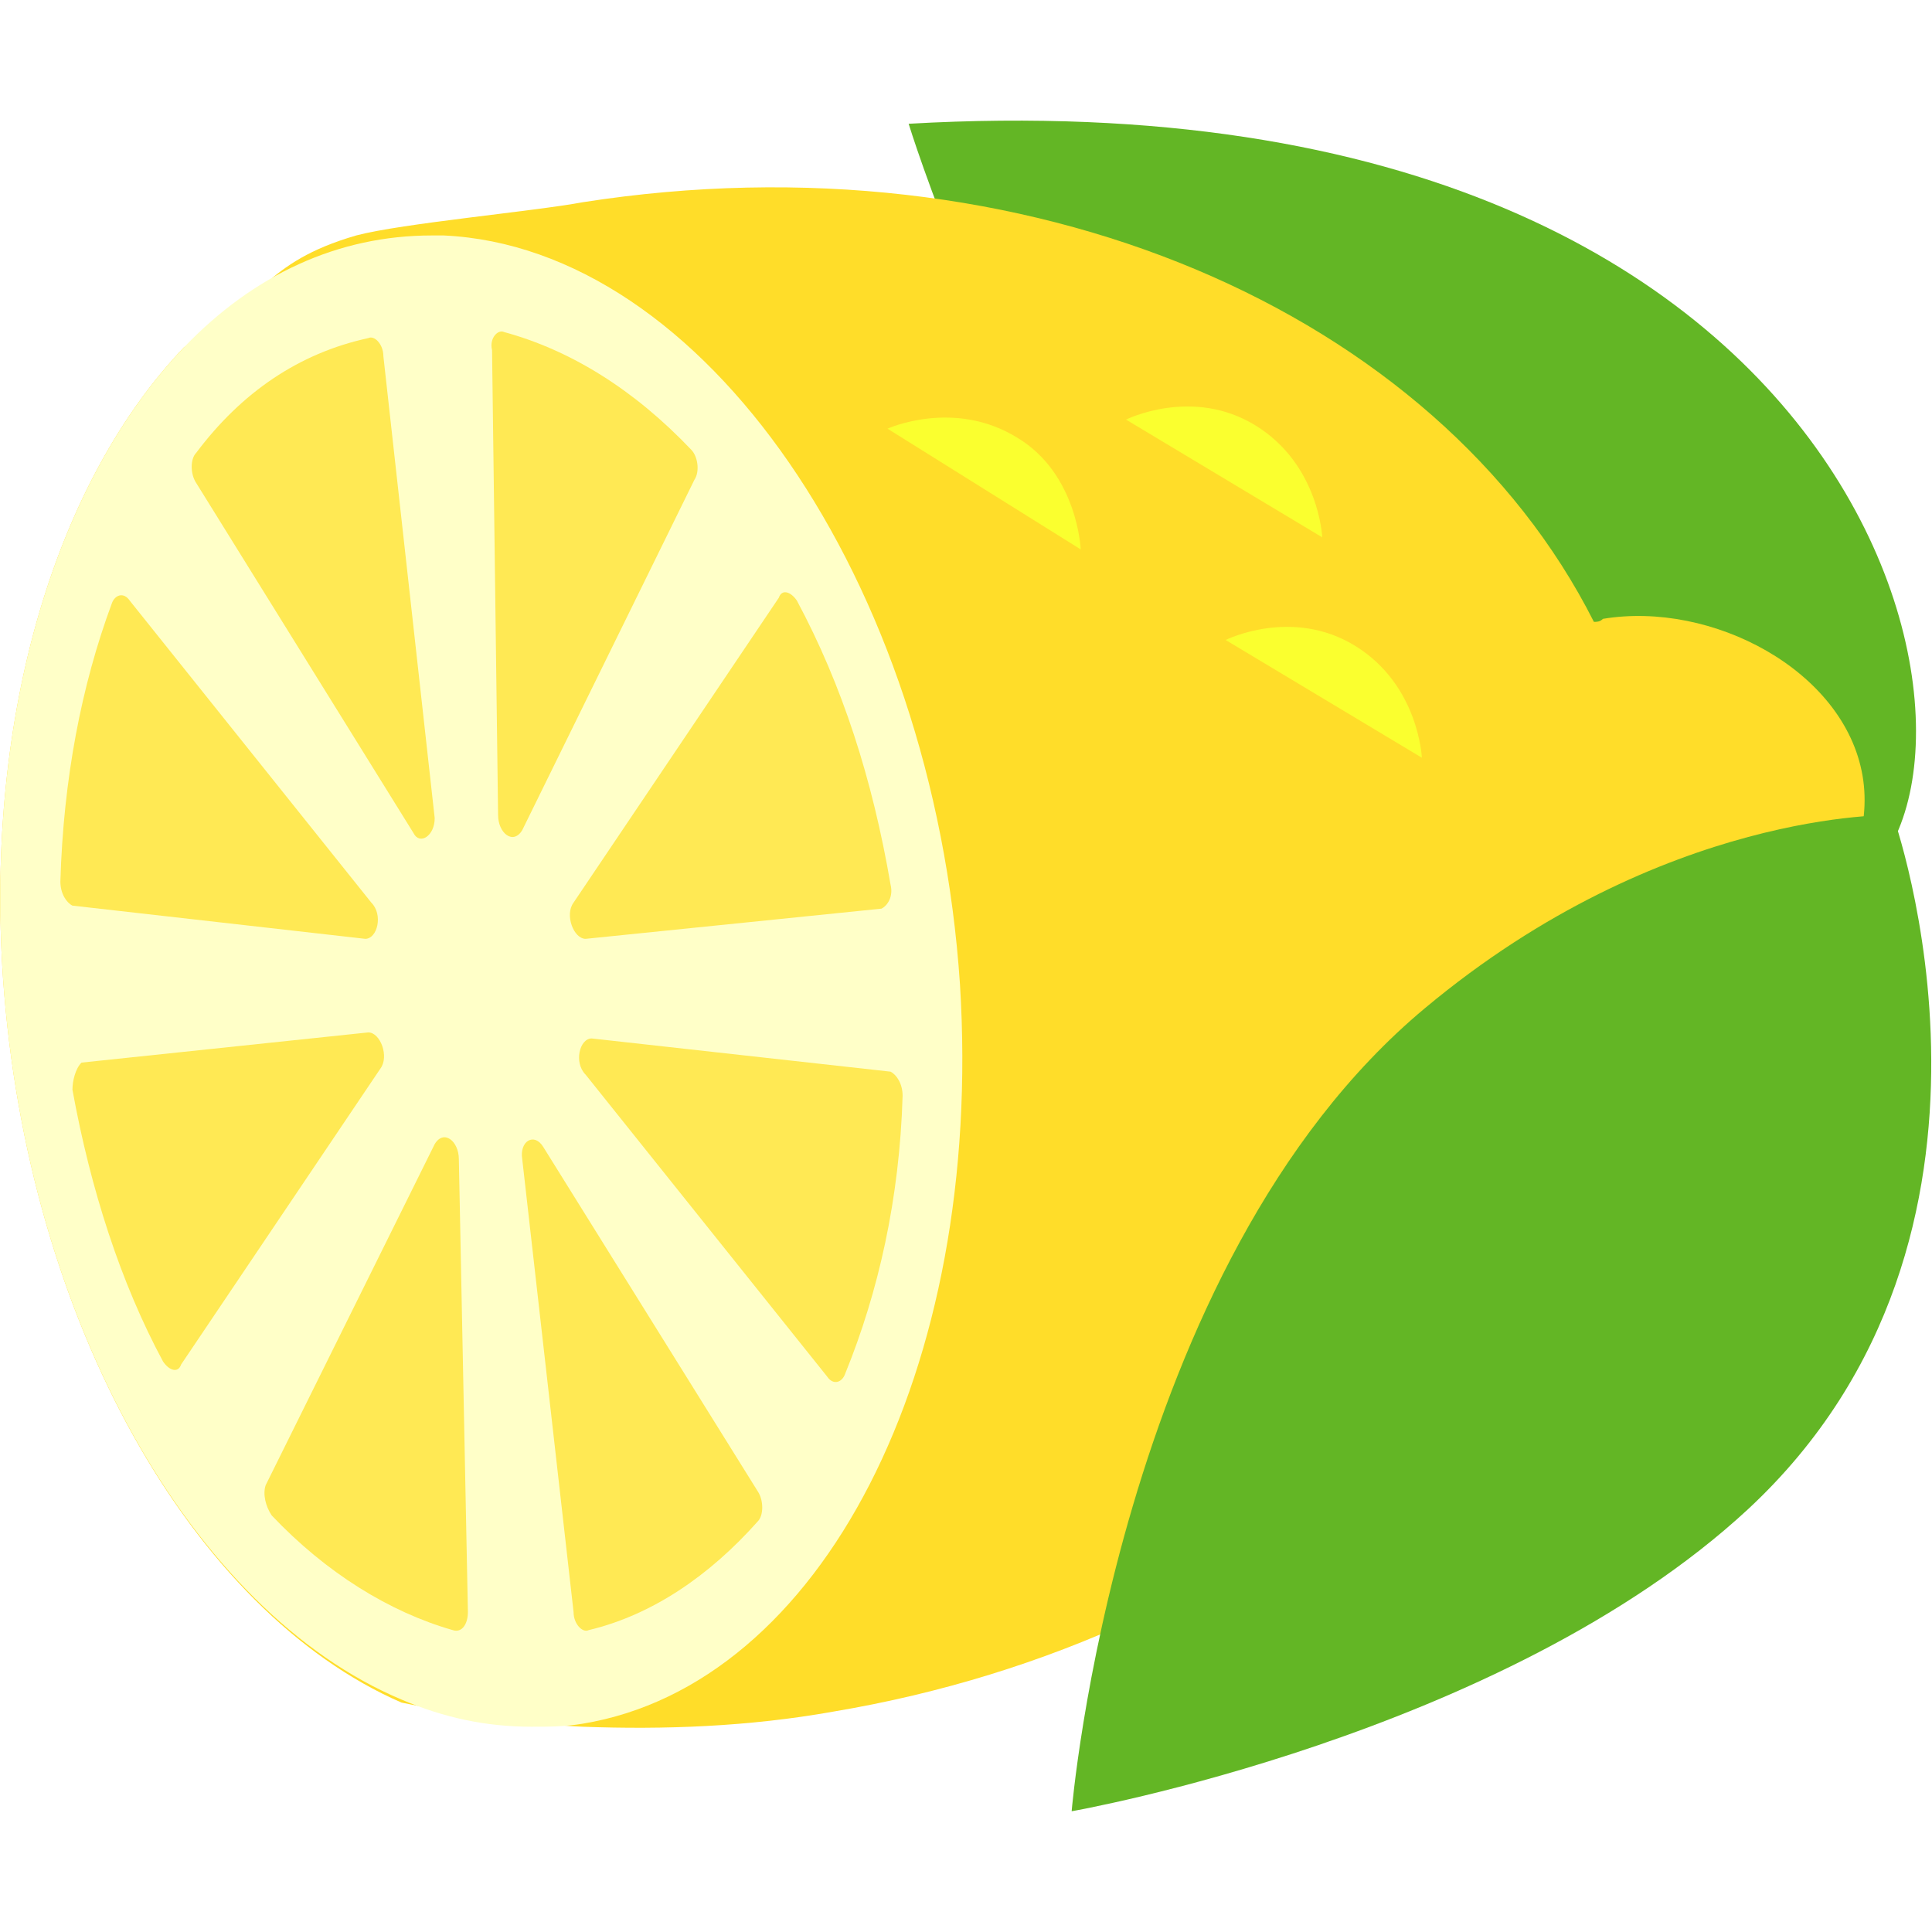
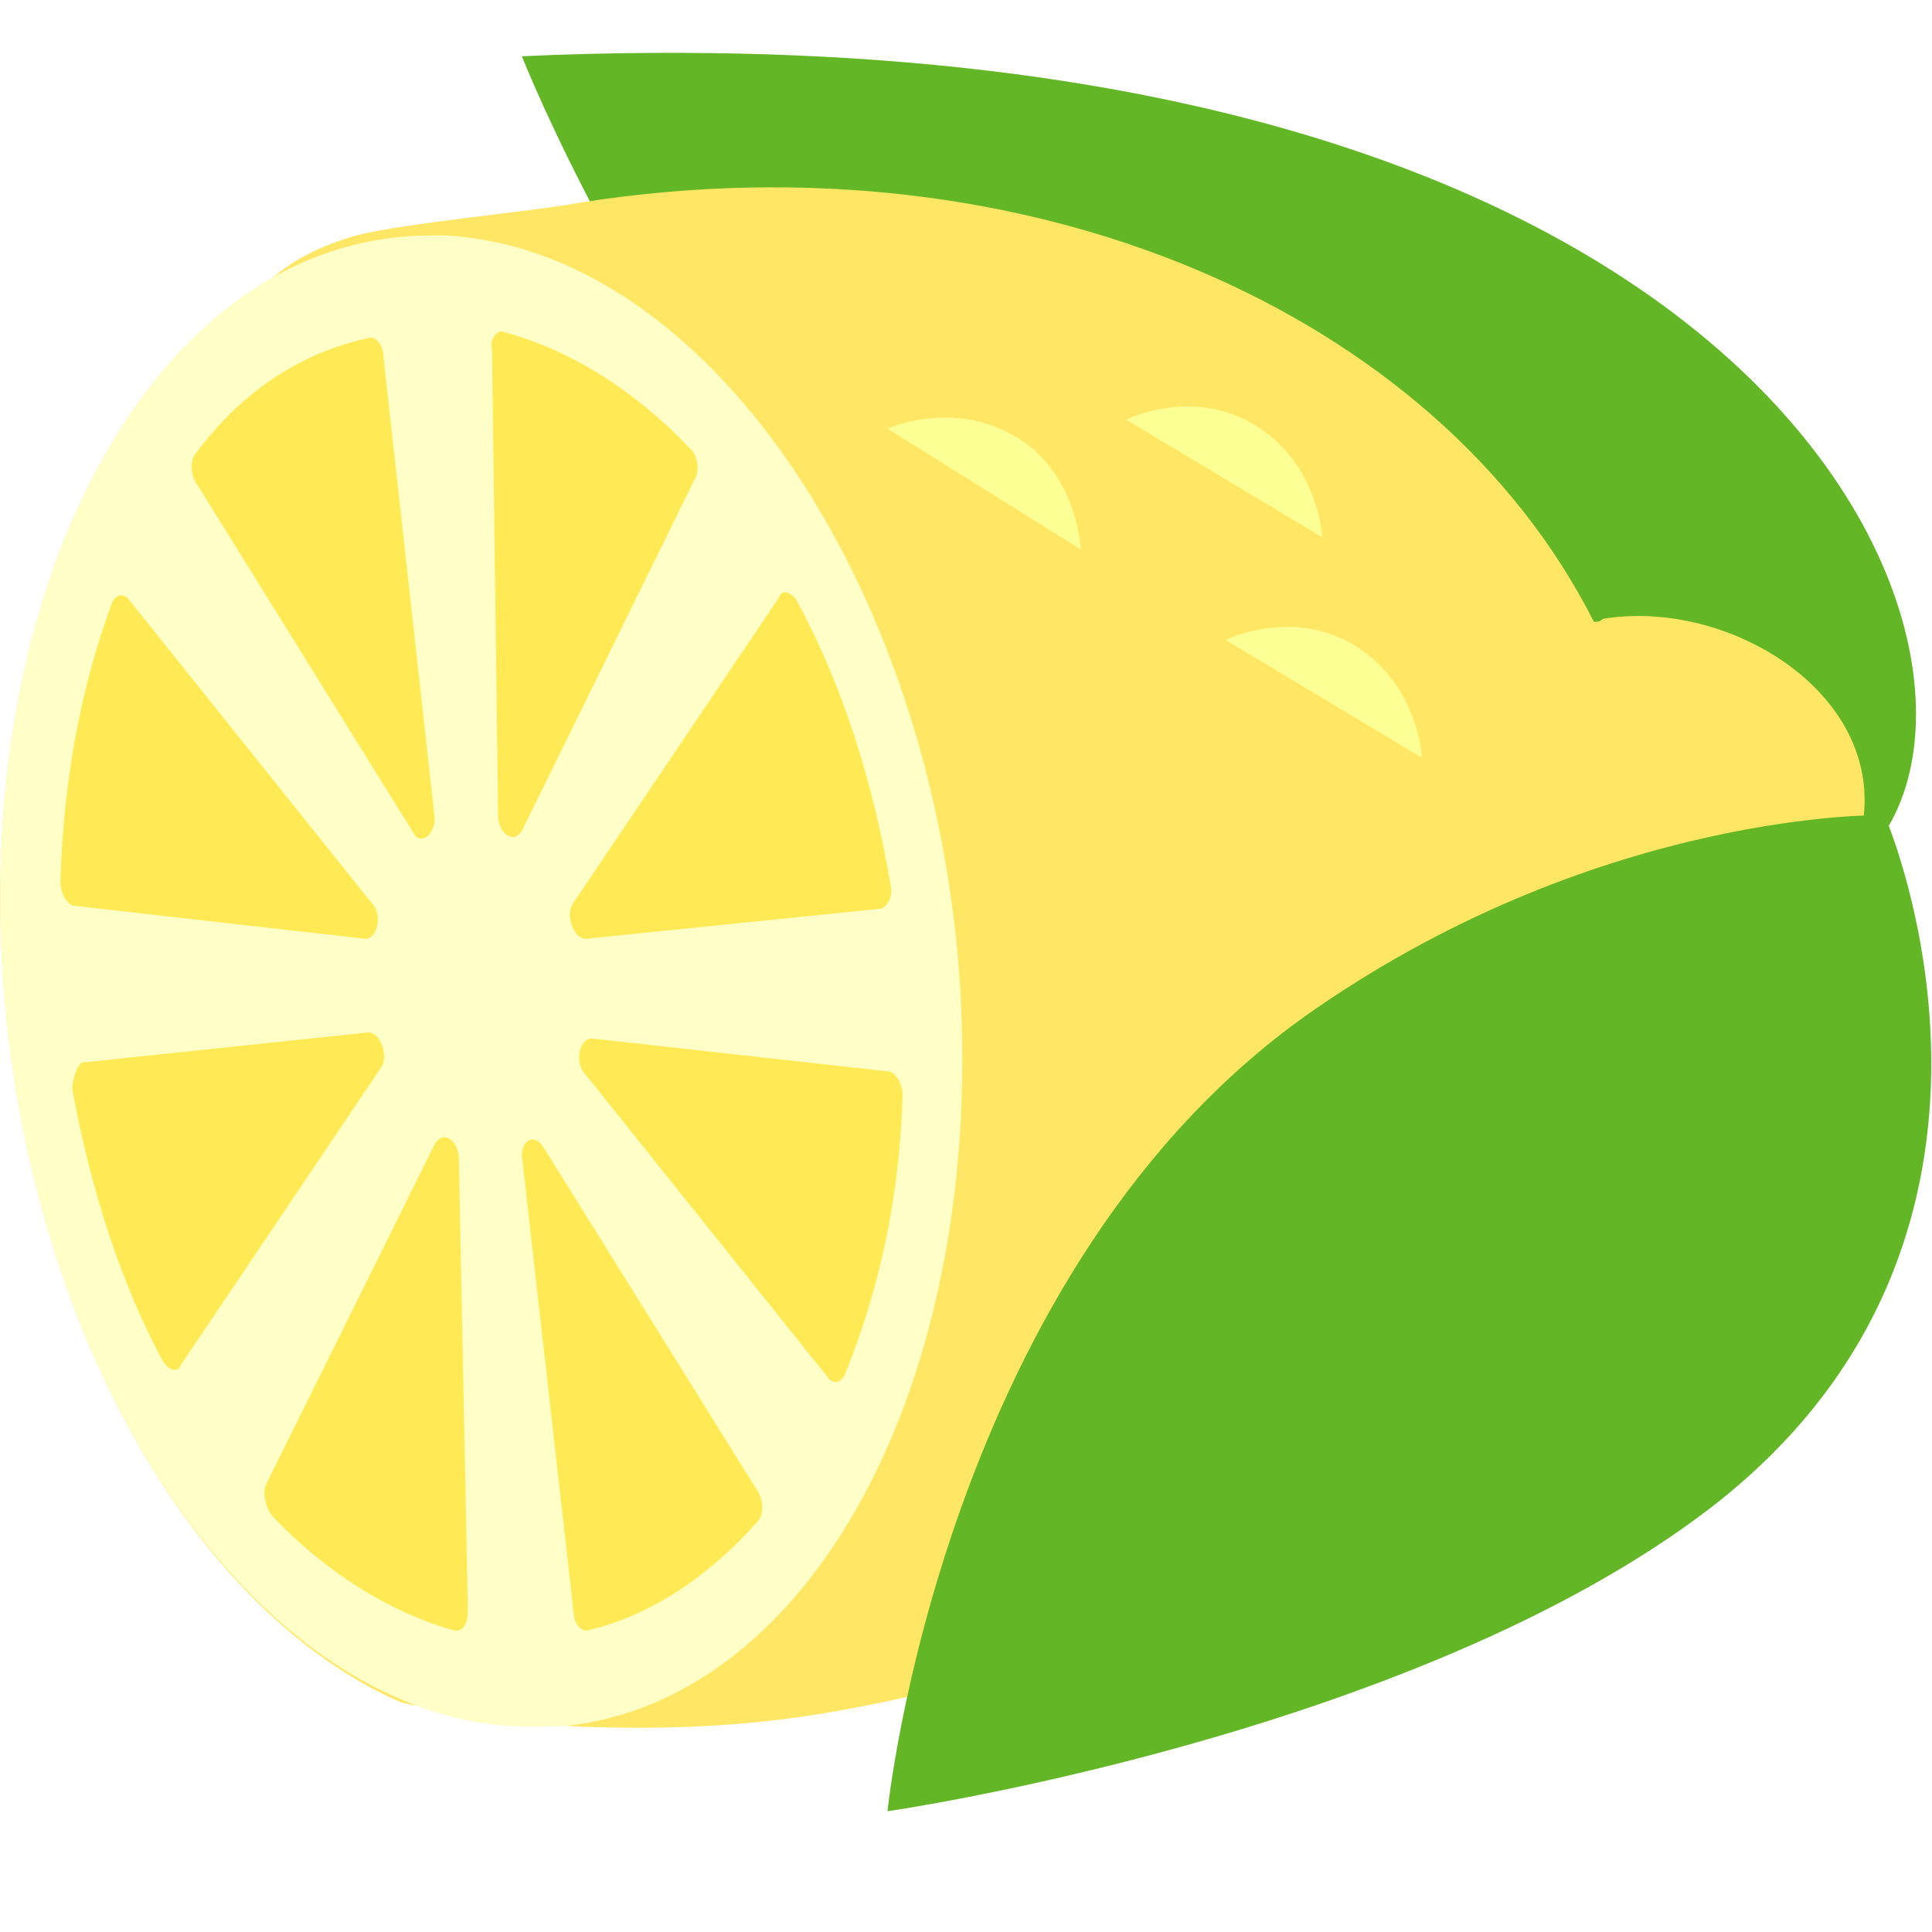
<svg xmlns="http://www.w3.org/2000/svg" width="64" height="64" viewBox="0 0 64 64" fill="none">
-   <path d="M30.1 4.1C30.1 4.1 40.8 39 61 29.6C67.2 26.9 63.4 2.2 30.1 4.1Z" fill="#63B625" />
-   <path d="M55.2 33.5C55 33.5 54.9 33.5 54.7 33.6C52.7 44.7 41.9 54.3 27.6 56.7C24.8 57.2 22 57.3 19.3 57.2C17.2 57.1 15.2 56.8 13.3 56.4C6.4 53.4 0.9 43.8 0.1 32.4C-0.5 23.6 1.9 15.9 6.1 11.5C8.7 10 8.7 8.7 11.8 7.8C13.3 7.4 17.7 7 19.3 6.7C34 4.4 47.6 10.3 52.8 20.6C52.9 20.6 53 20.6 53.1 20.5C56.7 19.9 61.1 22.2 61.7 25.7C62.3 29.2 58.8 32.9 55.2 33.5Z" fill="#FFDD29" />
+   <path d="M17.287 1.863C17.287 1.863 32.095 39.643 60.051 29.467C68.632 26.544 63.373 -0.194 17.287 1.863Z" fill="#63B625" />
+   <path d="M55.2 33.5C55 33.5 54.9 33.5 54.7 33.6C52.7 44.7 41.9 54.3 27.6 56.7C24.8 57.2 22 57.3 19.3 57.2C17.2 57.1 15.2 56.8 13.3 56.4C6.4 53.4 0.9 43.8 0.1 32.4C-0.5 23.6 1.9 15.9 6.1 11.5C8.7 10 8.7 8.7 11.8 7.8C13.3 7.4 17.7 7 19.3 6.7C34 4.4 47.6 10.3 52.8 20.6C52.9 20.6 53 20.6 53.1 20.5C56.7 19.9 61.1 22.2 61.7 25.7C62.3 29.2 58.8 32.9 55.2 33.5Z" fill="#FFE664" />
  <path d="M19.3 57.1C18.7 57.2 18.2 57.2 17.6 57.2C16.1 57.2 14.7 56.9 13.3 56.3C6.4 53.4 0.9 43.8 0.1 32.4C-0.5 23.6 1.9 15.9 6.1 11.5C8.4 9.1 11.2 7.8 14.3 7.8C14.4 7.8 14.6 7.8 14.7 7.8C23.3 8.2 30.9 19.2 31.8 32.6C32.6 45.4 27.2 55.8 19.3 57.1Z" fill="#FFFFC8" />
  <path d="M17.3 38.4L19 53.4C19 53.8 19.3 54.1 19.5 54C21.6 53.5 23.5 52.2 25.1 50.4C25.3 50.2 25.3 49.7 25.1 49.4L18 38C17.7 37.5 17.2 37.8 17.3 38.4Z" fill="#FFE954" />
  <path d="M9 50.2C10.8 52.1 12.9 53.4 15 54C15.3 54.1 15.5 53.8 15.5 53.4L15.2 38.4C15.2 37.8 14.7 37.4 14.4 37.9L8.8 49.2C8.7 49.5 8.8 49.9 9 50.2Z" fill="#FFE954" />
  <path d="M12.3 29.9L4.3 19.9C4.1 19.6 3.8 19.7 3.7 20C2.7 22.7 2.1 25.8 2 29.2C2 29.6 2.2 29.9 2.4 30L12.1 31.1C12.5 31.1 12.7 30.3 12.3 29.9Z" fill="#FFE954" />
  <path d="M19.4 35.6L27.4 45.6C27.6 45.9 27.9 45.8 28 45.5C29.1 42.8 29.8 39.7 29.9 36.3C29.9 35.9 29.7 35.6 29.5 35.5L19.6 34.4C19.2 34.4 19 35.2 19.4 35.6Z" fill="#FFE954" />
  <path d="M2.4 36.1C3 39.4 4 42.5 5.4 45.1C5.6 45.4 5.9 45.5 6 45.2L12.6 35.4C12.9 35 12.6 34.2 12.2 34.2L2.7 35.2C2.5 35.4 2.4 35.8 2.4 36.1Z" fill="#FFE954" />
  <path d="M22.9 14.9C21 12.9 18.9 11.6 16.7 11C16.5 10.9 16.2 11.2 16.3 11.6L16.5 27C16.5 27.6 17 28 17.3 27.5L23 15.9C23.2 15.6 23.1 15.1 22.9 14.9Z" fill="#FFE954" />
  <path d="M14.4 27.1L12.7 11.8C12.7 11.4 12.4 11.1 12.2 11.2C9.9 11.7 8 13 6.5 15C6.3 15.2 6.3 15.7 6.5 16L13.7 27.6C13.9 28 14.4 27.7 14.4 27.1Z" fill="#FFE954" />
  <path d="M29.5 29.3C28.9 25.8 27.9 22.7 26.4 19.9C26.2 19.6 25.9 19.5 25.8 19.8L19 29.9C18.7 30.3 19 31.1 19.4 31.1L29.2 30.1C29.4 30 29.6 29.7 29.5 29.3Z" fill="#FFE954" />
-   <path d="M35.8 18.2L29.4 14.2C29.4 14.2 31.6 13.2 33.7 14.5C35.7 15.7 35.8 18.2 35.8 18.2Z" fill="#FAFF2F" />
-   <path d="M37.301 13.9L43.801 17.8C43.801 17.8 43.701 15.4 41.601 14.1C39.501 12.8 37.301 13.9 37.301 13.9Z" fill="#FAFF2F" />
-   <path d="M40.601 21.2L47.101 25.1C47.101 25.1 47.001 22.7 44.901 21.4C42.801 20.1 40.601 21.2 40.601 21.2Z" fill="#FAFF2F" />
-   <path d="M62.7 27C62.7 27 67.7 40.9 57.9 50C49.8 57.5 35.5 60 35.5 60C35.5 60 37 41.9 47.2 33.4C55.1 26.8 62.7 27 62.7 27Z" fill="#63B625" />
+   <path d="M35.8 18.2L29.4 14.2C29.4 14.2 31.6 13.2 33.7 14.5C35.7 15.7 35.8 18.2 35.8 18.2Z" fill="#FCFF93" />
+   <path d="M37.301 13.9L43.801 17.8C43.801 17.8 43.701 15.4 41.601 14.1C39.501 12.8 37.301 13.9 37.301 13.9Z" fill="#FCFF93" />
+   <path d="M40.601 21.2L47.101 25.1C47.101 25.1 47.001 22.7 44.901 21.4C42.801 20.1 40.601 21.2 40.601 21.2Z" fill="#FCFF93" />
+   <path d="M62.427 27C62.427 27 68.498 40.9 56.599 50C46.764 57.5 29.4 60 29.4 60C29.4 60 31.222 41.9 43.607 33.4C53.199 26.8 62.427 27 62.427 27Z" fill="#63B625" />
</svg>
